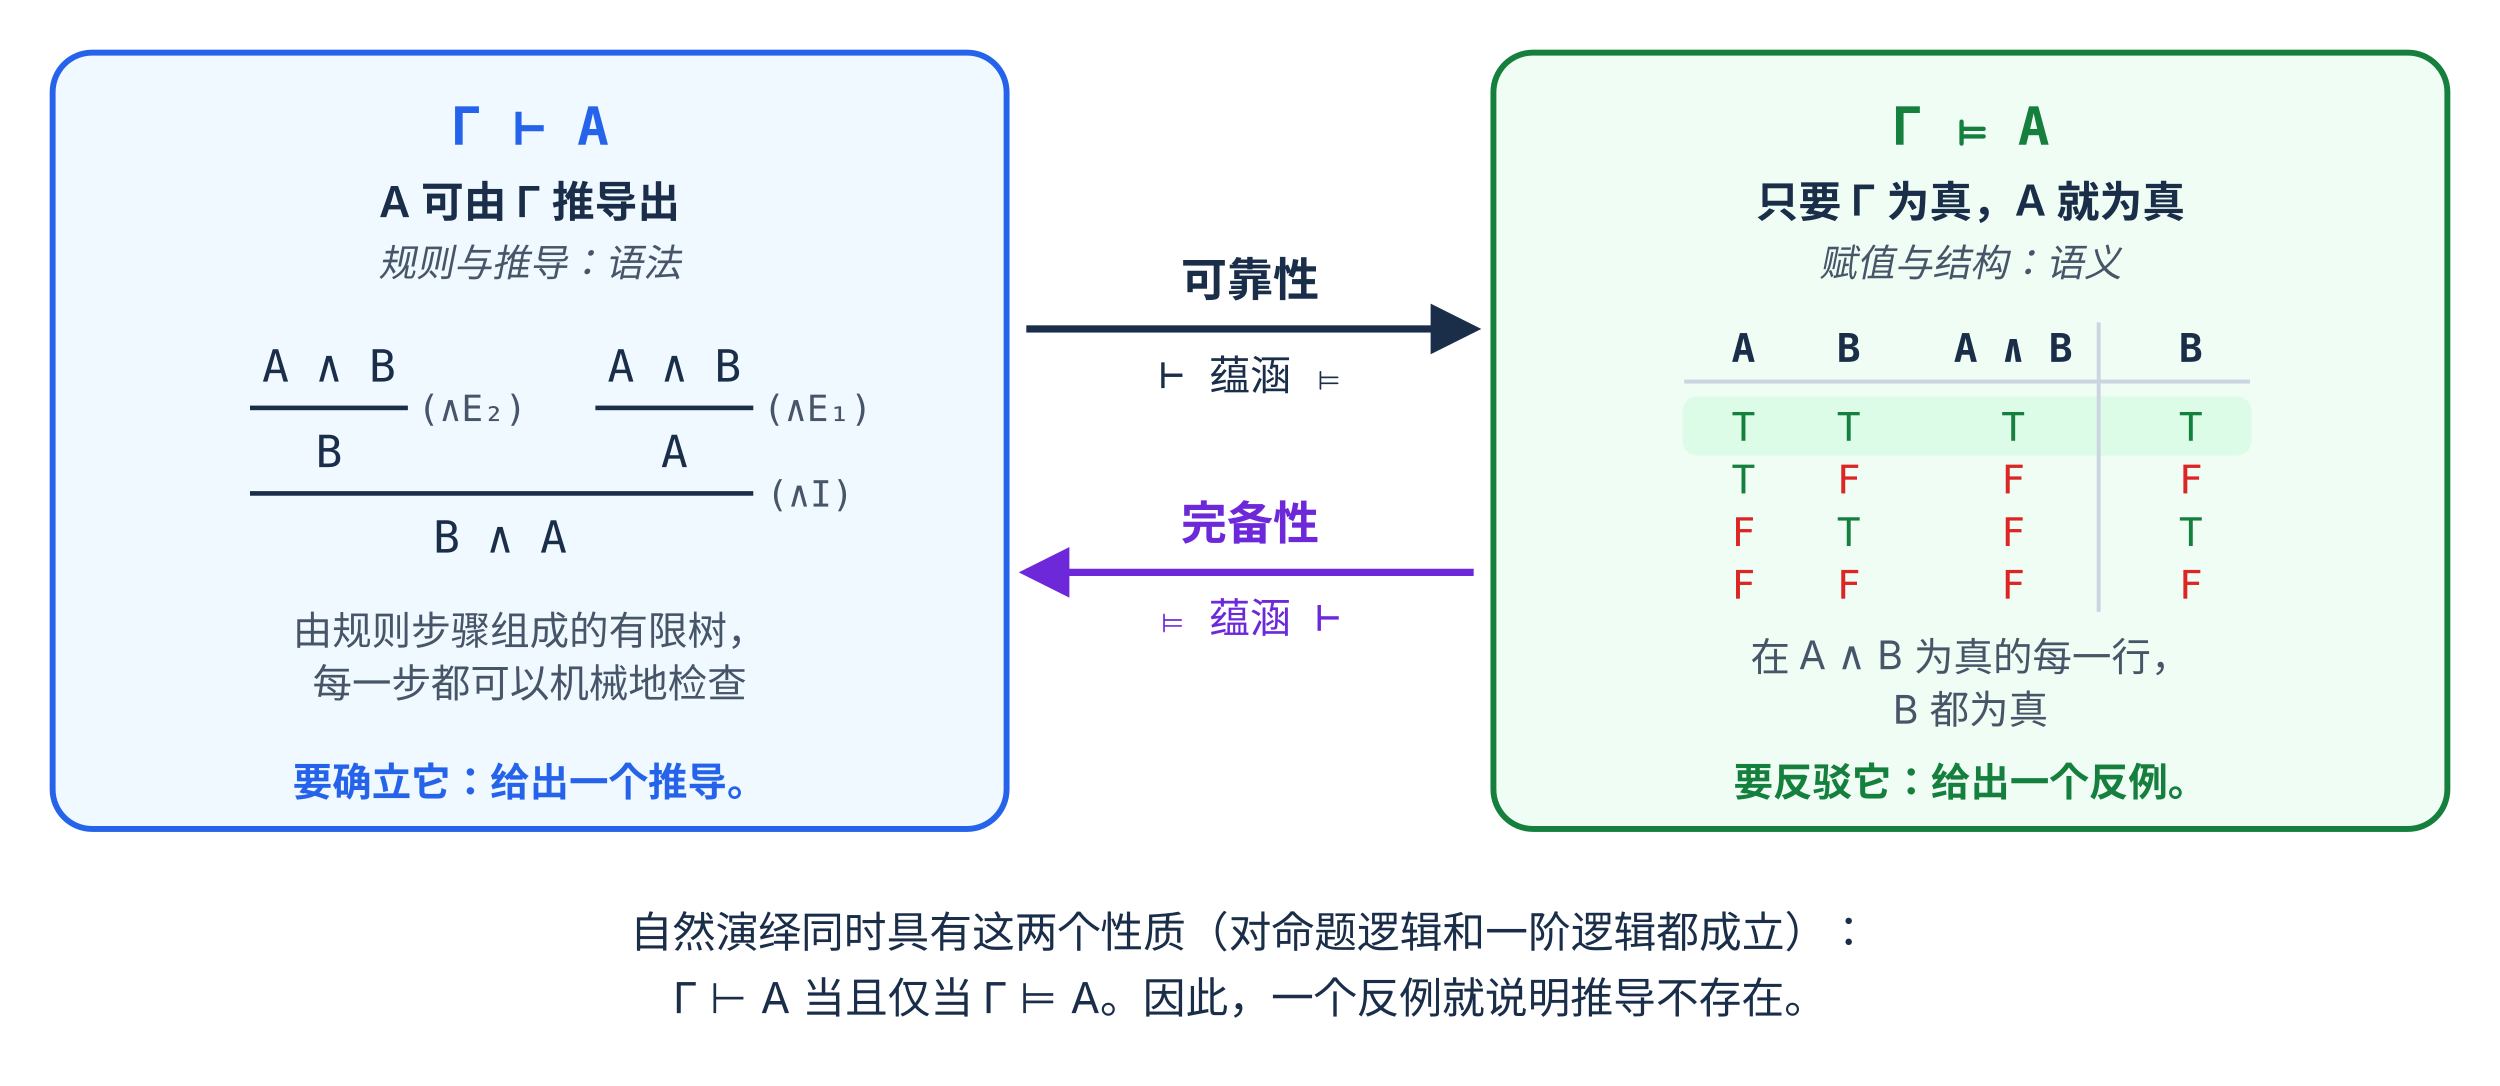
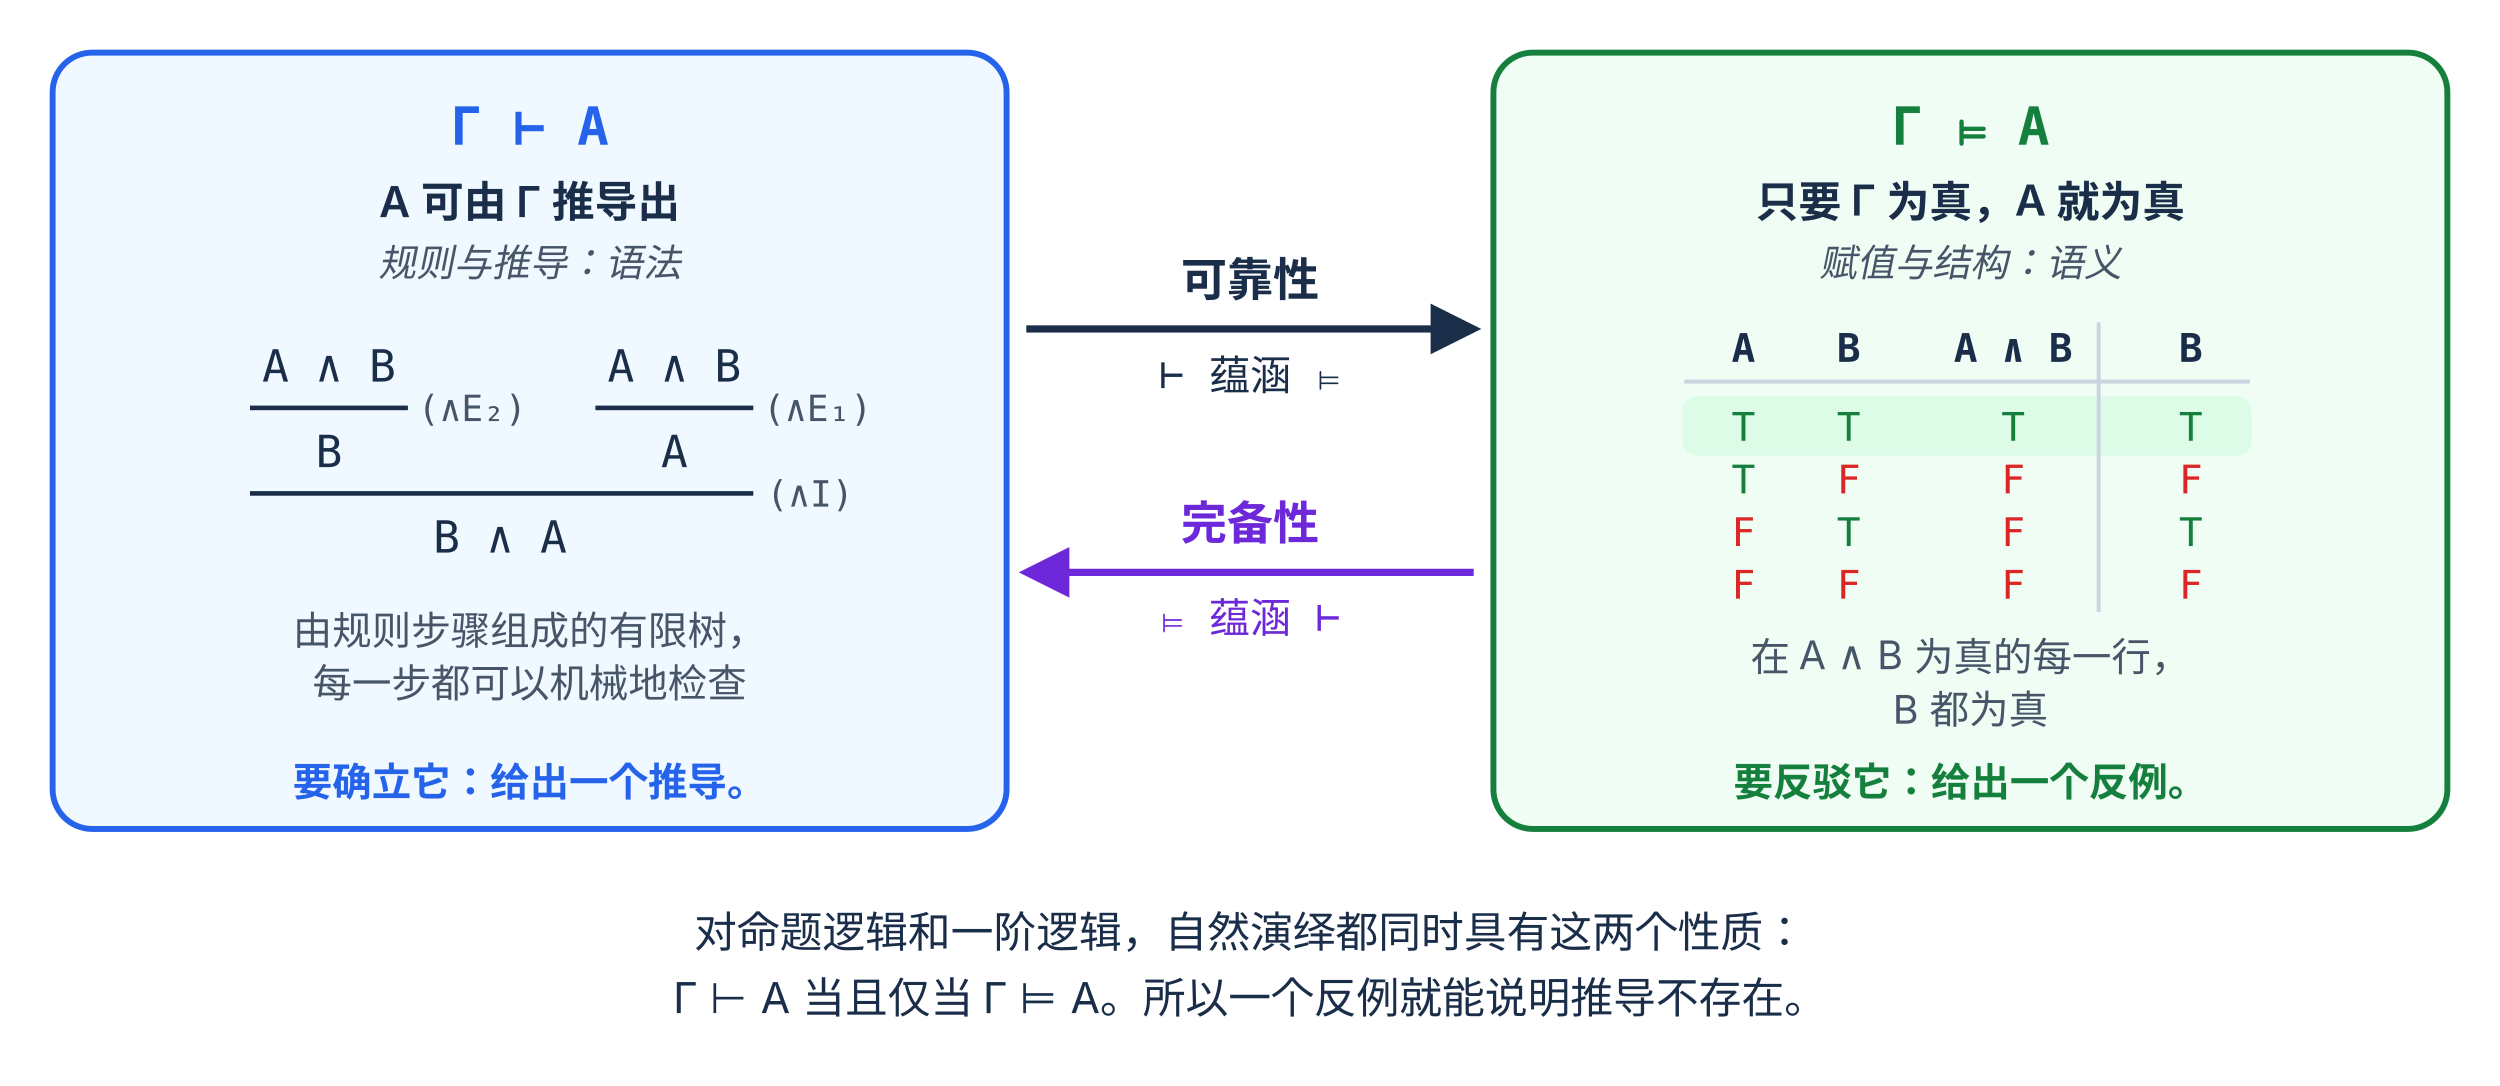
<svg xmlns="http://www.w3.org/2000/svg" viewBox="0 0 760 330" width="760" height="330" role="img">
  <defs>
    <marker id="ah-1A2E4A" viewBox="0 0 10 10" refX="8.5" refY="5" markerWidth="7" markerHeight="7" orient="auto-start-reverse">
      <path d="M0 0 10 5 0 10z" fill="#1A2E4A" />
    </marker>
    <marker id="ah-6D28D9" viewBox="0 0 10 10" refX="8.5" refY="5" markerWidth="7" markerHeight="7" orient="auto-start-reverse">
      <path d="M0 0 10 5 0 10z" fill="#6D28D9" />
    </marker>
  </defs>
  <rect x="16" y="16" width="290" height="236" rx="12" fill="#F0F9FF" stroke="#2563EB" stroke-width="1.8" />
  <text x="161" y="44" font-family="'Isabelle DejaVu Sans Mono', 'DejaVu Sans Mono', Consolas, Menlo, 'PingFang SC', 'Microsoft YaHei', monospace" font-size="16" font-weight="700" fill="#2563EB" text-anchor="middle">Γ ⊢ A</text>
  <text x="161" y="66" font-family="'DM Sans', system-ui, -apple-system, 'Segoe UI', 'PingFang SC', 'Hiragino Sans GB', 'Microsoft YaHei', 'Noto Sans SC', sans-serif" font-size="13" font-weight="600" fill="#1A2E4A" text-anchor="middle">A 可由 Γ 推导出</text>
  <text x="161" y="84" font-family="'DM Sans', system-ui, -apple-system, 'Segoe UI', 'PingFang SC', 'Hiragino Sans GB', 'Microsoft YaHei', 'Noto Sans SC', sans-serif" font-size="11.5" font-weight="400" fill="#475569" text-anchor="middle" font-style="italic">规则与推导：语法</text>
  <text x="100" y="116" font-family="'Isabelle DejaVu Sans Mono', 'DejaVu Sans Mono', Consolas, Menlo, 'PingFang SC', 'Microsoft YaHei', monospace" font-size="13.5" font-weight="400" fill="#1A2E4A" text-anchor="middle">A ∧ B</text>
  <line x1="76" y1="124" x2="124" y2="124" stroke="#1A2E4A" stroke-width="1.4" />
  <text x="127" y="128" font-family="'Isabelle DejaVu Sans Mono', 'DejaVu Sans Mono', Consolas, Menlo, 'PingFang SC', 'Microsoft YaHei', monospace" font-size="11" font-weight="400" fill="#475569" text-anchor="start">(∧E₂)</text>
  <text x="100" y="142" font-family="'Isabelle DejaVu Sans Mono', 'DejaVu Sans Mono', Consolas, Menlo, 'PingFang SC', 'Microsoft YaHei', monospace" font-size="13.5" font-weight="400" fill="#1A2E4A" text-anchor="middle">B</text>
  <text x="205" y="116" font-family="'Isabelle DejaVu Sans Mono', 'DejaVu Sans Mono', Consolas, Menlo, 'PingFang SC', 'Microsoft YaHei', monospace" font-size="13.5" font-weight="400" fill="#1A2E4A" text-anchor="middle">A ∧ B</text>
  <line x1="181" y1="124" x2="229" y2="124" stroke="#1A2E4A" stroke-width="1.4" />
  <text x="232" y="128" font-family="'Isabelle DejaVu Sans Mono', 'DejaVu Sans Mono', Consolas, Menlo, 'PingFang SC', 'Microsoft YaHei', monospace" font-size="11" font-weight="400" fill="#475569" text-anchor="start">(∧E₁)</text>
  <text x="205" y="142" font-family="'Isabelle DejaVu Sans Mono', 'DejaVu Sans Mono', Consolas, Menlo, 'PingFang SC', 'Microsoft YaHei', monospace" font-size="13.5" font-weight="400" fill="#1A2E4A" text-anchor="middle">A</text>
  <line x1="76" y1="150" x2="229" y2="150" stroke="#1A2E4A" stroke-width="1.4" />
  <text x="233" y="154" font-family="'Isabelle DejaVu Sans Mono', 'DejaVu Sans Mono', Consolas, Menlo, 'PingFang SC', 'Microsoft YaHei', monospace" font-size="11" font-weight="400" fill="#475569" text-anchor="start">(∧I)</text>
  <text x="152" y="168" font-family="'Isabelle DejaVu Sans Mono', 'DejaVu Sans Mono', Consolas, Menlo, 'PingFang SC', 'Microsoft YaHei', monospace" font-size="13.5" font-weight="400" fill="#1A2E4A" text-anchor="middle">B ∧ A</text>
  <text x="161" y="196" font-family="'DM Sans', system-ui, -apple-system, 'Segoe UI', 'PingFang SC', 'Hiragino Sans GB', 'Microsoft YaHei', 'Noto Sans SC', sans-serif" font-size="12" font-weight="400" fill="#475569" text-anchor="middle">由规则步骤组成的有限树，</text>
  <text x="161" y="212" font-family="'DM Sans', system-ui, -apple-system, 'Segoe UI', 'PingFang SC', 'Hiragino Sans GB', 'Microsoft YaHei', 'Noto Sans SC', sans-serif" font-size="12" font-weight="400" fill="#475569" text-anchor="middle">每一步都可以机械地检查</text>
  <text x="161" y="242" font-family="'DM Sans', system-ui, -apple-system, 'Segoe UI', 'PingFang SC', 'Hiragino Sans GB', 'Microsoft YaHei', 'Noto Sans SC', sans-serif" font-size="12" font-weight="700" fill="#2563EB" text-anchor="middle">要确立它：给出一个推导。</text>
  <rect x="454" y="16" width="290" height="236" rx="12" fill="#F0FDF4" stroke="#15803D" stroke-width="1.8" />
  <text x="599" y="44" font-family="'Isabelle DejaVu Sans Mono', 'DejaVu Sans Mono', Consolas, Menlo, 'PingFang SC', 'Microsoft YaHei', monospace" font-size="16" font-weight="700" fill="#15803D" text-anchor="middle">Γ ⊨ A</text>
  <text x="599" y="66" font-family="'DM Sans', system-ui, -apple-system, 'Segoe UI', 'PingFang SC', 'Hiragino Sans GB', 'Microsoft YaHei', 'Noto Sans SC', sans-serif" font-size="13" font-weight="600" fill="#1A2E4A" text-anchor="middle">只要 Γ 为真，A 就为真</text>
  <text x="599" y="84" font-family="'DM Sans', system-ui, -apple-system, 'Segoe UI', 'PingFang SC', 'Hiragino Sans GB', 'Microsoft YaHei', 'Noto Sans SC', sans-serif" font-size="11.5" font-weight="400" fill="#475569" text-anchor="middle" font-style="italic">赋值与结构：语义</text>
  <rect x="512" y="121" width="172" height="17" rx="4" fill="#DCFCE7" stroke="#DCFCE7" stroke-width="1" />
  <text x="530" y="110" font-family="'Isabelle DejaVu Sans Mono', 'DejaVu Sans Mono', Consolas, Menlo, 'PingFang SC', 'Microsoft YaHei', monospace" font-size="12" font-weight="700" fill="#1A2E4A" text-anchor="middle">A</text>
  <text x="562" y="110" font-family="'Isabelle DejaVu Sans Mono', 'DejaVu Sans Mono', Consolas, Menlo, 'PingFang SC', 'Microsoft YaHei', monospace" font-size="12" font-weight="700" fill="#1A2E4A" text-anchor="middle">B</text>
  <text x="612" y="110" font-family="'Isabelle DejaVu Sans Mono', 'DejaVu Sans Mono', Consolas, Menlo, 'PingFang SC', 'Microsoft YaHei', monospace" font-size="12" font-weight="700" fill="#1A2E4A" text-anchor="middle">A ∧ B</text>
  <text x="666" y="110" font-family="'Isabelle DejaVu Sans Mono', 'DejaVu Sans Mono', Consolas, Menlo, 'PingFang SC', 'Microsoft YaHei', monospace" font-size="12" font-weight="700" fill="#1A2E4A" text-anchor="middle">B</text>
  <line x1="512" y1="116" x2="684" y2="116" stroke="#CBD5E1" stroke-width="1.2" />
  <line x1="638" y1="98" x2="638" y2="186" stroke="#CBD5E1" stroke-width="1.2" />
  <text x="530" y="134" font-family="'Isabelle DejaVu Sans Mono', 'DejaVu Sans Mono', Consolas, Menlo, 'PingFang SC', 'Microsoft YaHei', monospace" font-size="12" font-weight="400" fill="#15803D" text-anchor="middle">T</text>
  <text x="562" y="134" font-family="'Isabelle DejaVu Sans Mono', 'DejaVu Sans Mono', Consolas, Menlo, 'PingFang SC', 'Microsoft YaHei', monospace" font-size="12" font-weight="400" fill="#15803D" text-anchor="middle">T</text>
  <text x="612" y="134" font-family="'Isabelle DejaVu Sans Mono', 'DejaVu Sans Mono', Consolas, Menlo, 'PingFang SC', 'Microsoft YaHei', monospace" font-size="12" font-weight="400" fill="#15803D" text-anchor="middle">T</text>
  <text x="666" y="134" font-family="'Isabelle DejaVu Sans Mono', 'DejaVu Sans Mono', Consolas, Menlo, 'PingFang SC', 'Microsoft YaHei', monospace" font-size="12" font-weight="400" fill="#15803D" text-anchor="middle">T</text>
  <text x="530" y="150" font-family="'Isabelle DejaVu Sans Mono', 'DejaVu Sans Mono', Consolas, Menlo, 'PingFang SC', 'Microsoft YaHei', monospace" font-size="12" font-weight="400" fill="#15803D" text-anchor="middle">T</text>
  <text x="562" y="150" font-family="'Isabelle DejaVu Sans Mono', 'DejaVu Sans Mono', Consolas, Menlo, 'PingFang SC', 'Microsoft YaHei', monospace" font-size="12" font-weight="400" fill="#DC2626" text-anchor="middle">F</text>
  <text x="612" y="150" font-family="'Isabelle DejaVu Sans Mono', 'DejaVu Sans Mono', Consolas, Menlo, 'PingFang SC', 'Microsoft YaHei', monospace" font-size="12" font-weight="400" fill="#DC2626" text-anchor="middle">F</text>
  <text x="666" y="150" font-family="'Isabelle DejaVu Sans Mono', 'DejaVu Sans Mono', Consolas, Menlo, 'PingFang SC', 'Microsoft YaHei', monospace" font-size="12" font-weight="400" fill="#DC2626" text-anchor="middle">F</text>
  <text x="530" y="166" font-family="'Isabelle DejaVu Sans Mono', 'DejaVu Sans Mono', Consolas, Menlo, 'PingFang SC', 'Microsoft YaHei', monospace" font-size="12" font-weight="400" fill="#DC2626" text-anchor="middle">F</text>
  <text x="562" y="166" font-family="'Isabelle DejaVu Sans Mono', 'DejaVu Sans Mono', Consolas, Menlo, 'PingFang SC', 'Microsoft YaHei', monospace" font-size="12" font-weight="400" fill="#15803D" text-anchor="middle">T</text>
  <text x="612" y="166" font-family="'Isabelle DejaVu Sans Mono', 'DejaVu Sans Mono', Consolas, Menlo, 'PingFang SC', 'Microsoft YaHei', monospace" font-size="12" font-weight="400" fill="#DC2626" text-anchor="middle">F</text>
  <text x="666" y="166" font-family="'Isabelle DejaVu Sans Mono', 'DejaVu Sans Mono', Consolas, Menlo, 'PingFang SC', 'Microsoft YaHei', monospace" font-size="12" font-weight="400" fill="#15803D" text-anchor="middle">T</text>
  <text x="530" y="182" font-family="'Isabelle DejaVu Sans Mono', 'DejaVu Sans Mono', Consolas, Menlo, 'PingFang SC', 'Microsoft YaHei', monospace" font-size="12" font-weight="400" fill="#DC2626" text-anchor="middle">F</text>
  <text x="562" y="182" font-family="'Isabelle DejaVu Sans Mono', 'DejaVu Sans Mono', Consolas, Menlo, 'PingFang SC', 'Microsoft YaHei', monospace" font-size="12" font-weight="400" fill="#DC2626" text-anchor="middle">F</text>
  <text x="612" y="182" font-family="'Isabelle DejaVu Sans Mono', 'DejaVu Sans Mono', Consolas, Menlo, 'PingFang SC', 'Microsoft YaHei', monospace" font-size="12" font-weight="400" fill="#DC2626" text-anchor="middle">F</text>
  <text x="666" y="182" font-family="'Isabelle DejaVu Sans Mono', 'DejaVu Sans Mono', Consolas, Menlo, 'PingFang SC', 'Microsoft YaHei', monospace" font-size="12" font-weight="400" fill="#DC2626" text-anchor="middle">F</text>
  <text x="599" y="204" font-family="'DM Sans', system-ui, -apple-system, 'Segoe UI', 'PingFang SC', 'Hiragino Sans GB', 'Microsoft YaHei', 'Noto Sans SC', sans-serif" font-size="12" font-weight="400" fill="#475569" text-anchor="middle">在 A ∧ B 为真的每一行，</text>
  <text x="599" y="220" font-family="'DM Sans', system-ui, -apple-system, 'Segoe UI', 'PingFang SC', 'Hiragino Sans GB', 'Microsoft YaHei', 'Noto Sans SC', sans-serif" font-size="12" font-weight="400" fill="#475569" text-anchor="middle">B 都为真</text>
  <text x="599" y="242" font-family="'DM Sans', system-ui, -apple-system, 'Segoe UI', 'PingFang SC', 'Hiragino Sans GB', 'Microsoft YaHei', 'Noto Sans SC', sans-serif" font-size="12" font-weight="700" fill="#15803D" text-anchor="middle">要反驳它：给出一个反例。</text>
  <text x="380" y="90" font-family="'DM Sans', system-ui, -apple-system, 'Segoe UI', 'PingFang SC', 'Hiragino Sans GB', 'Microsoft YaHei', 'Noto Sans SC', sans-serif" font-size="14" font-weight="700" fill="#1A2E4A" text-anchor="middle">可靠性</text>
  <line x1="312" y1="100" x2="448" y2="100" stroke="#1A2E4A" stroke-width="2.2" marker-end="url(#ah-1A2E4A)" />
  <text x="380" y="118" font-family="'Isabelle DejaVu Sans Mono', 'DejaVu Sans Mono', Consolas, Menlo, 'PingFang SC', 'Microsoft YaHei', monospace" font-size="12.5" font-weight="400" fill="#1A2E4A" text-anchor="middle">⊢ 蕴涵 ⊨</text>
  <text x="380" y="164" font-family="'DM Sans', system-ui, -apple-system, 'Segoe UI', 'PingFang SC', 'Hiragino Sans GB', 'Microsoft YaHei', 'Noto Sans SC', sans-serif" font-size="14" font-weight="700" fill="#6D28D9" text-anchor="middle">完备性</text>
  <line x1="448" y1="174" x2="312" y2="174" stroke="#6D28D9" stroke-width="2.2" marker-end="url(#ah-6D28D9)" />
  <text x="380" y="192" font-family="'Isabelle DejaVu Sans Mono', 'DejaVu Sans Mono', Consolas, Menlo, 'PingFang SC', 'Microsoft YaHei', monospace" font-size="12.5" font-weight="400" fill="#6D28D9" text-anchor="middle">⊨ 蕴涵 ⊢</text>
-   <text x="380" y="288" font-family="'DM Sans', system-ui, -apple-system, 'Segoe UI', 'PingFang SC', 'Hiragino Sans GB', 'Microsoft YaHei', 'Noto Sans SC', sans-serif" font-size="13" font-weight="400" fill="#1A2E4A" text-anchor="middle">自然演绎同时具有这两个性质（对命题逻辑和一阶逻辑都成立）：</text>
-   <text x="380" y="308" font-family="'DM Sans', system-ui, -apple-system, 'Segoe UI', 'PingFang SC', 'Hiragino Sans GB', 'Microsoft YaHei', 'Noto Sans SC', sans-serif" font-size="13" font-weight="400" fill="#1A2E4A" text-anchor="middle">Γ ⊢ A 当且仅当 Γ ⊨ A。因此，一个反例就说明推导不存在。</text>
+   <text x="380" y="288" font-family="'DM Sans', system-ui, -apple-system, 'Segoe UI', 'PingFang SC', 'Hiragino Sans GB', 'Microsoft YaHei', 'Noto Sans SC', sans-serif" font-size="13" font-weight="400" fill="#1A2E4A" text-anchor="middle">对命题逻辑和一阶逻辑，自然演绎都同时具有这两个性质：</text>
+   <text x="380" y="308" font-family="'DM Sans', system-ui, -apple-system, 'Segoe UI', 'PingFang SC', 'Hiragino Sans GB', 'Microsoft YaHei', 'Noto Sans SC', sans-serif" font-size="13" font-weight="400" fill="#1A2E4A" text-anchor="middle">Γ ⊢ A 当且仅当 Γ ⊨ A。所以一个反例就能说明推导不存在。</text>
</svg>
